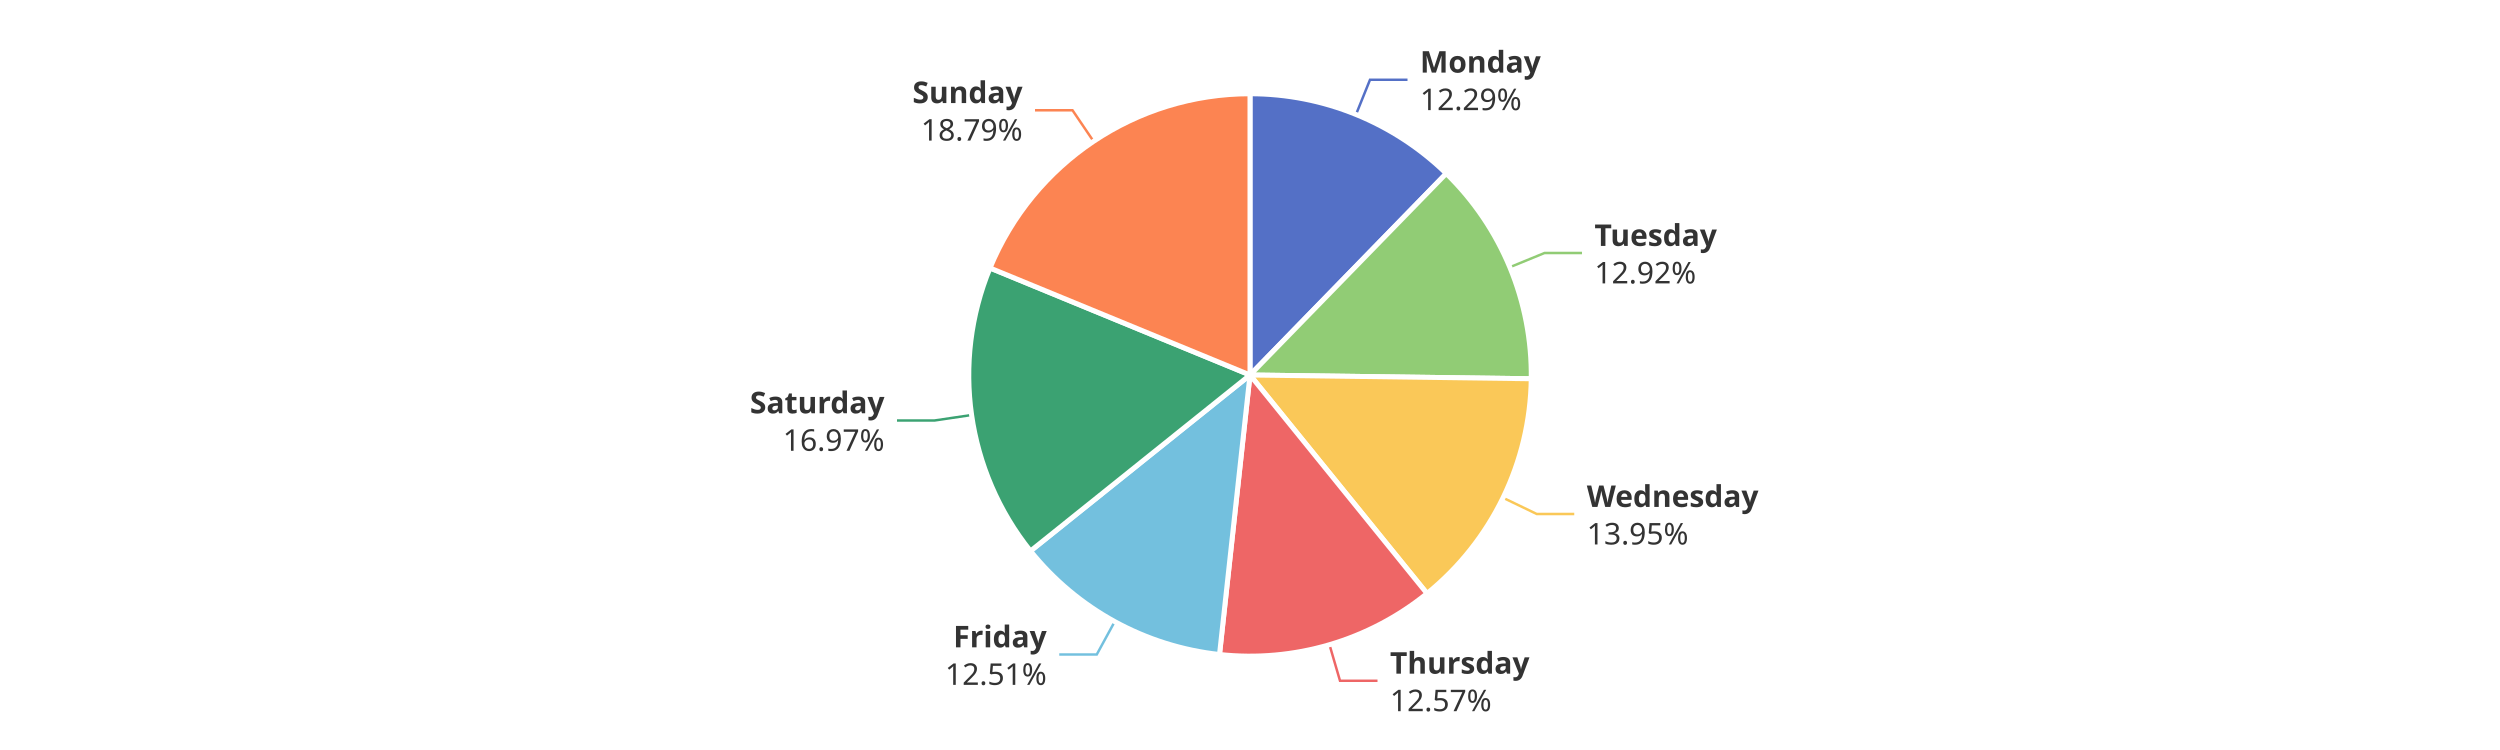
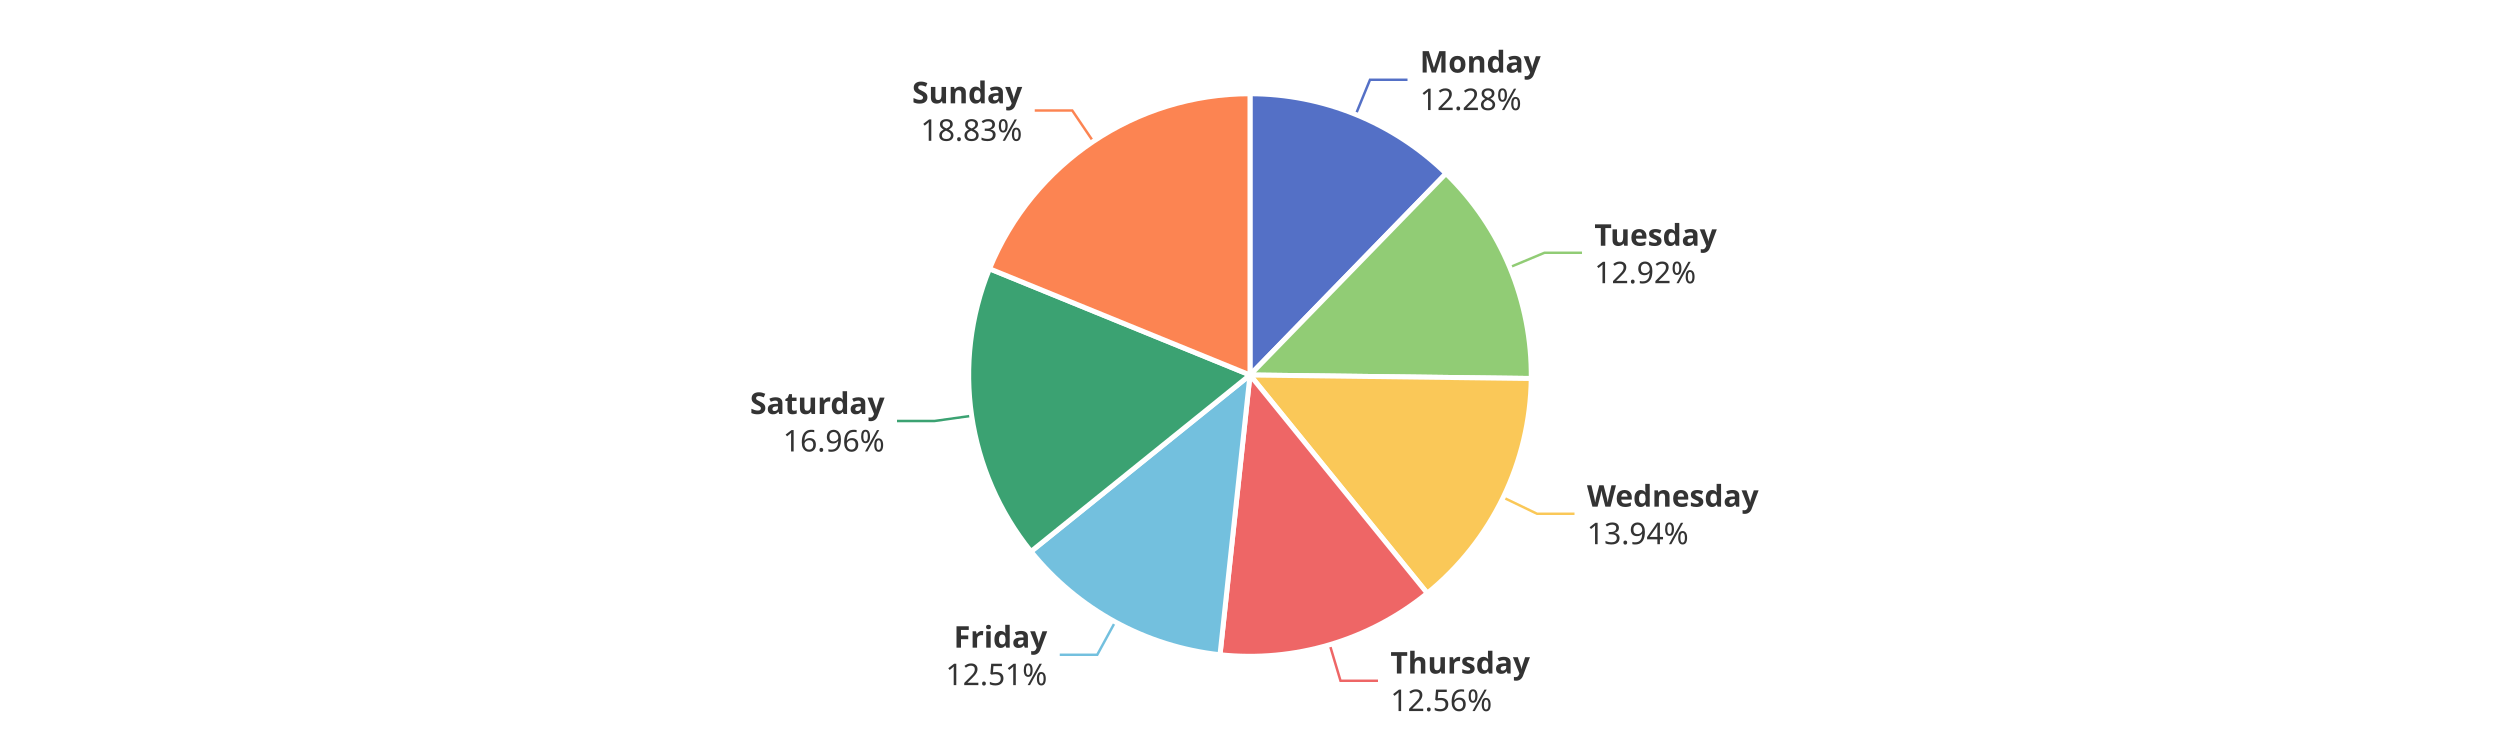
<svg xmlns="http://www.w3.org/2000/svg" width="1000" height="300" version="1.1" baseProfile="full" viewBox="0 0 1000 300">
  <rect width="1000" height="300" x="0" y="0" id="0" fill="#ffffff" />
-   <polyline points="542.4 45.8 548 31.9 563 31.9" fill="none" stroke="#5470c6" />
-   <polyline points="603.9 106.9 617.8 101.2 632.8 101.2" fill="none" stroke="#91cc75" />
-   <polyline points="601.2 199.1 614.7 205.6 629.7 205.6" fill="none" stroke="#fac858" />
-   <polyline points="531.8 257.9 536 272.3 551 272.3" fill="none" stroke="#ee6666" />
-   <polyline points="445.9 248.6 438.7 261.8 423.7 261.8" fill="none" stroke="#73c0de" />
-   <polyline points="388.6 166 373.8 168.2 358.8 168.2" fill="none" stroke="#3ba272" />
-   <polyline points="437.4 56.5 429 44.1 414 44.1" fill="none" stroke="#fc8452" />
-   <path d="M500 37.5A112.5 112.5 0 0 1 578.5 69.4L500 150Z" fill="#5470c6" stroke="#fff" stroke-width="2" stroke-linejoin="round" />
-   <path d="M578.5 69.4A112.5 112.5 0 0 1 612.5 151.5L500 150Z" fill="#91cc75" stroke="#fff" stroke-width="2" stroke-linejoin="round" />
-   <path d="M612.5 151.5A112.5 112.5 0 0 1 570.8 237.4L500 150Z" fill="#fac858" stroke="#fff" stroke-width="2" stroke-linejoin="round" />
-   <path d="M570.8 237.4A112.5 112.5 0 0 1 487.8 261.8L500 150Z" fill="#ee6666" stroke="#fff" stroke-width="2" stroke-linejoin="round" />
-   <path d="M487.8 261.8A112.5 112.5 0 0 1 412.2 220.4L500 150Z" fill="#73c0de" stroke="#fff" stroke-width="2" stroke-linejoin="round" />
-   <path d="M412.2 220.4A112.5 112.5 0 0 1 396 107.2L500 150Z" fill="#3ba272" stroke="#fff" stroke-width="2" stroke-linejoin="round" />
-   <path d="M396 107.2A112.5 112.5 0 0 1 500 37.5L500 150Z" fill="#fc8452" stroke="#fff" stroke-width="2" stroke-linejoin="round" />
-   <path d="M0 -15l42.8 0l0 30l-42.8 0Z" transform="translate(568.0139 31.886)" fill="none" />
-   <text dominant-baseline="central" text-anchor="start" style="font-size:12px;font-family:sans-serif;font-weight:bold;" y="-7.5" transform="translate(568.0139 31.886)" fill="#333" stroke="rgb(255,255,255)" stroke-width="2" paint-order="stroke" stroke-miterlimit="2">Monday</text>
-   <text dominant-baseline="central" text-anchor="start" style="font-size:12px;font-family:sans-serif;" y="7.5" transform="translate(568.0139 31.886)" fill="#333" stroke="rgb(255,255,255)" stroke-width="2" paint-order="stroke" stroke-miterlimit="2">12.29%</text>
-   <path d="M0 -15l46.2 0l0 30l-46.2 0Z" transform="translate(637.7946 101.2079)" fill="none" />
-   <text dominant-baseline="central" text-anchor="start" style="font-size:12px;font-family:sans-serif;font-weight:bold;" y="-7.5" transform="translate(637.7946 101.2079)" fill="#333" stroke="rgb(255,255,255)" stroke-width="2" paint-order="stroke" stroke-miterlimit="2">Tuesday</text>
-   <text dominant-baseline="central" text-anchor="start" style="font-size:12px;font-family:sans-serif;" y="7.5" transform="translate(637.7946 101.2079)" fill="#333" stroke="rgb(255,255,255)" stroke-width="2" paint-order="stroke" stroke-miterlimit="2">12.92%</text>
-   <path d="M0 -15l63.6 0l0 30l-63.6 0Z" transform="translate(634.7266 205.6242)" fill="none" />
-   <text dominant-baseline="central" text-anchor="start" style="font-size:12px;font-family:sans-serif;font-weight:bold;" y="-7.5" transform="translate(634.7266 205.6242)" fill="#333" stroke="rgb(255,255,255)" stroke-width="2" paint-order="stroke" stroke-miterlimit="2">Wednesday</text>
-   <text dominant-baseline="central" text-anchor="start" style="font-size:12px;font-family:sans-serif;" y="7.5" transform="translate(634.7266 205.6242)" fill="#333" stroke="rgb(255,255,255)" stroke-width="2" paint-order="stroke" stroke-miterlimit="2">13.95%</text>
-   <path d="M0 -15l50.2 0l0 30l-50.2 0Z" transform="translate(555.9943 272.3138)" fill="none" />
-   <text dominant-baseline="central" text-anchor="start" style="font-size:12px;font-family:sans-serif;font-weight:bold;" y="-7.5" transform="translate(555.9943 272.3138)" fill="#333" stroke="rgb(255,255,255)" stroke-width="2" paint-order="stroke" stroke-miterlimit="2">Thursday</text>
-   <text dominant-baseline="central" text-anchor="start" style="font-size:12px;font-family:sans-serif;" y="7.5" transform="translate(555.9943 272.3138)" fill="#333" stroke="rgb(255,255,255)" stroke-width="2" paint-order="stroke" stroke-miterlimit="2">12.57%</text>
-   <path d="M-40.9 -15l40.9 0l0 30l-40.9 0Z" transform="translate(418.6817 261.7869)" fill="none" />
-   <text dominant-baseline="central" text-anchor="end" style="font-size:12px;font-family:sans-serif;font-weight:bold;" y="-7.5" transform="translate(418.6817 261.7869)" fill="#333" stroke="rgb(255,255,255)" stroke-width="2" paint-order="stroke" stroke-miterlimit="2">Friday</text>
-   <text dominant-baseline="central" text-anchor="end" style="font-size:12px;font-family:sans-serif;" y="7.5" transform="translate(418.6817 261.7869)" fill="#333" stroke="rgb(255,255,255)" stroke-width="2" paint-order="stroke" stroke-miterlimit="2">12.51%</text>
-   <path d="M-48.2 -15l48.2 0l0 30l-48.2 0Z" transform="translate(353.8004 168.1632)" fill="none" />
-   <text dominant-baseline="central" text-anchor="end" style="font-size:12px;font-family:sans-serif;font-weight:bold;" y="-7.5" transform="translate(353.8004 168.1632)" fill="#333" stroke="rgb(255,255,255)" stroke-width="2" paint-order="stroke" stroke-miterlimit="2">Saturday</text>
-   <text dominant-baseline="central" text-anchor="end" style="font-size:12px;font-family:sans-serif;" y="7.5" transform="translate(353.8004 168.1632)" fill="#333" stroke="rgb(255,255,255)" stroke-width="2" paint-order="stroke" stroke-miterlimit="2">16.97%</text>
-   <path d="M-40.9 -15l40.9 0l0 30l-40.9 0Z" transform="translate(409.0316 44.0767)" fill="none" />
-   <text dominant-baseline="central" text-anchor="end" style="font-size:12px;font-family:sans-serif;font-weight:bold;" y="-7.5" transform="translate(409.0316 44.0767)" fill="#333" stroke="rgb(255,255,255)" stroke-width="2" paint-order="stroke" stroke-miterlimit="2">Sunday</text>
-   <text dominant-baseline="central" text-anchor="end" style="font-size:12px;font-family:sans-serif;" y="7.5" transform="translate(409.0316 44.0767)" fill="#333" stroke="rgb(255,255,255)" stroke-width="2" paint-order="stroke" stroke-miterlimit="2">18.79%</text>
+   <polyline points="542.3 45.8 548 31.9 563 31.9" fill="none" stroke="#5470c6" />
+   <polyline points="603.9 106.9 617.8 101.1 632.8 101.1" fill="none" stroke="#91cc75" />
+   <polyline points="601.3 199 614.8 205.5 629.8 205.5" fill="none" stroke="#fac858" />
+   <polyline points="531.9 257.9 536.2 272.3 551.2 272.3" fill="none" stroke="#ee6666" />
+   <polyline points="446.1 248.7 438.9 261.9 423.9 261.9" fill="none" stroke="#73c0de" />
+   <polyline points="388.7 166.3 373.8 168.4 358.8 168.4" fill="none" stroke="#3ba272" />
+   <polyline points="437.3 56.6 428.9 44.2 413.9 44.2" fill="none" stroke="#fc8452" />
+   <path d="M500 37.5A112.5 112.5 0 0 1 578.4 69.4L500 150Z" fill="#5470c6" stroke="#fff" stroke-width="2" stroke-linejoin="round" />
+   <path d="M578.4 69.4A112.5 112.5 0 0 1 612.5 151.4L500 150Z" fill="#91cc75" stroke="#fff" stroke-width="2" stroke-linejoin="round" />
+   <path d="M612.5 151.4A112.5 112.5 0 0 1 570.9 237.3L500 150Z" fill="#fac858" stroke="#fff" stroke-width="2" stroke-linejoin="round" />
+   <path d="M570.9 237.3A112.5 112.5 0 0 1 488 261.9L500 150Z" fill="#ee6666" stroke="#fff" stroke-width="2" stroke-linejoin="round" />
+   <path d="M488 261.9A112.5 112.5 0 0 1 412.4 220.6L500 150Z" fill="#73c0de" stroke="#fff" stroke-width="2" stroke-linejoin="round" />
+   <path d="M412.4 220.6A112.5 112.5 0 0 1 395.8 107.5L500 150Z" fill="#3ba272" stroke="#fff" stroke-width="2" stroke-linejoin="round" />
+   <path d="M395.8 107.5A112.5 112.5 0 0 1 500 37.5L500 150Z" fill="#fc8452" stroke="#fff" stroke-width="2" stroke-linejoin="round" />
+   <path d="M0 -15l42.8 0l0 30l-42.8 0Z" transform="translate(567.9768 31.8709)" fill="none" />
+   <text dominant-baseline="central" text-anchor="start" style="font-size:12px;font-family:sans-serif;font-weight:bold;" y="-7.5" transform="translate(567.9768 31.8709)" fill="#333" stroke="rgb(255,255,255)" stroke-width="2" paint-order="stroke" stroke-miterlimit="2">Monday</text>
+   <text dominant-baseline="central" text-anchor="start" style="font-size:12px;font-family:sans-serif;" y="7.5" transform="translate(567.9768 31.8709)" fill="#333" stroke="rgb(255,255,255)" stroke-width="2" paint-order="stroke" stroke-miterlimit="2">12.28%</text>
+   <path d="M0 -15l46.2 0l0 30l-46.2 0Z" transform="translate(637.764 101.1339)" fill="none" />
+   <text dominant-baseline="central" text-anchor="start" style="font-size:12px;font-family:sans-serif;font-weight:bold;" y="-7.5" transform="translate(637.764 101.1339)" fill="#333" stroke="rgb(255,255,255)" stroke-width="2" paint-order="stroke" stroke-miterlimit="2">Tuesday</text>
+   <text dominant-baseline="central" text-anchor="start" style="font-size:12px;font-family:sans-serif;" y="7.5" transform="translate(637.764 101.1339)" fill="#333" stroke="rgb(255,255,255)" stroke-width="2" paint-order="stroke" stroke-miterlimit="2">12.92%</text>
+   <path d="M0 -15l63.6 0l0 30l-63.6 0Z" transform="translate(634.779 205.516)" fill="none" />
+   <text dominant-baseline="central" text-anchor="start" style="font-size:12px;font-family:sans-serif;font-weight:bold;" y="-7.5" transform="translate(634.779 205.516)" fill="#333" stroke="rgb(255,255,255)" stroke-width="2" paint-order="stroke" stroke-miterlimit="2">Wednesday</text>
+   <text dominant-baseline="central" text-anchor="start" style="font-size:12px;font-family:sans-serif;" y="7.5" transform="translate(634.779 205.516)" fill="#333" stroke="rgb(255,255,255)" stroke-width="2" paint-order="stroke" stroke-miterlimit="2">13.94%</text>
+   <path d="M0 -15l50.2 0l0 30l-50.2 0Z" transform="translate(556.1864 272.2571)" fill="none" />
+   <text dominant-baseline="central" text-anchor="start" style="font-size:12px;font-family:sans-serif;font-weight:bold;" y="-7.5" transform="translate(556.1864 272.2571)" fill="#333" stroke="rgb(255,255,255)" stroke-width="2" paint-order="stroke" stroke-miterlimit="2">Thursday</text>
+   <text dominant-baseline="central" text-anchor="start" style="font-size:12px;font-family:sans-serif;" y="7.5" transform="translate(556.1864 272.2571)" fill="#333" stroke="rgb(255,255,255)" stroke-width="2" paint-order="stroke" stroke-miterlimit="2">12.56%</text>
+   <path d="M-40.9 -15l40.9 0l0 30l-40.9 0Z" transform="translate(418.8926 261.9023)" fill="none" />
+   <text dominant-baseline="central" text-anchor="end" style="font-size:12px;font-family:sans-serif;font-weight:bold;" y="-7.5" transform="translate(418.8926 261.9023)" fill="#333" stroke="rgb(255,255,255)" stroke-width="2" paint-order="stroke" stroke-miterlimit="2">Friday</text>
+   <text dominant-baseline="central" text-anchor="end" style="font-size:12px;font-family:sans-serif;" y="7.5" transform="translate(418.8926 261.9023)" fill="#333" stroke="rgb(255,255,255)" stroke-width="2" paint-order="stroke" stroke-miterlimit="2">12.51%</text>
+   <path d="M-48.2 -15l48.2 0l0 30l-48.2 0Z" transform="translate(353.8406 168.4406)" fill="none" />
+   <text dominant-baseline="central" text-anchor="end" style="font-size:12px;font-family:sans-serif;font-weight:bold;" y="-7.5" transform="translate(353.8406 168.4406)" fill="#333" stroke="rgb(255,255,255)" stroke-width="2" paint-order="stroke" stroke-miterlimit="2">Saturday</text>
+   <text dominant-baseline="central" text-anchor="end" style="font-size:12px;font-family:sans-serif;" y="7.5" transform="translate(353.8406 168.4406)" fill="#333" stroke="rgb(255,255,255)" stroke-width="2" paint-order="stroke" stroke-miterlimit="2">16.96%</text>
+   <path d="M-40.9 -15l40.9 0l0 30l-40.9 0Z" transform="translate(408.8986 44.166)" fill="none" />
+   <text dominant-baseline="central" text-anchor="end" style="font-size:12px;font-family:sans-serif;font-weight:bold;" y="-7.5" transform="translate(408.8986 44.166)" fill="#333" stroke="rgb(255,255,255)" stroke-width="2" paint-order="stroke" stroke-miterlimit="2">Sunday</text>
+   <text dominant-baseline="central" text-anchor="end" style="font-size:12px;font-family:sans-serif;" y="7.5" transform="translate(408.8986 44.166)" fill="#333" stroke="rgb(255,255,255)" stroke-width="2" paint-order="stroke" stroke-miterlimit="2">18.83%</text>
</svg>
